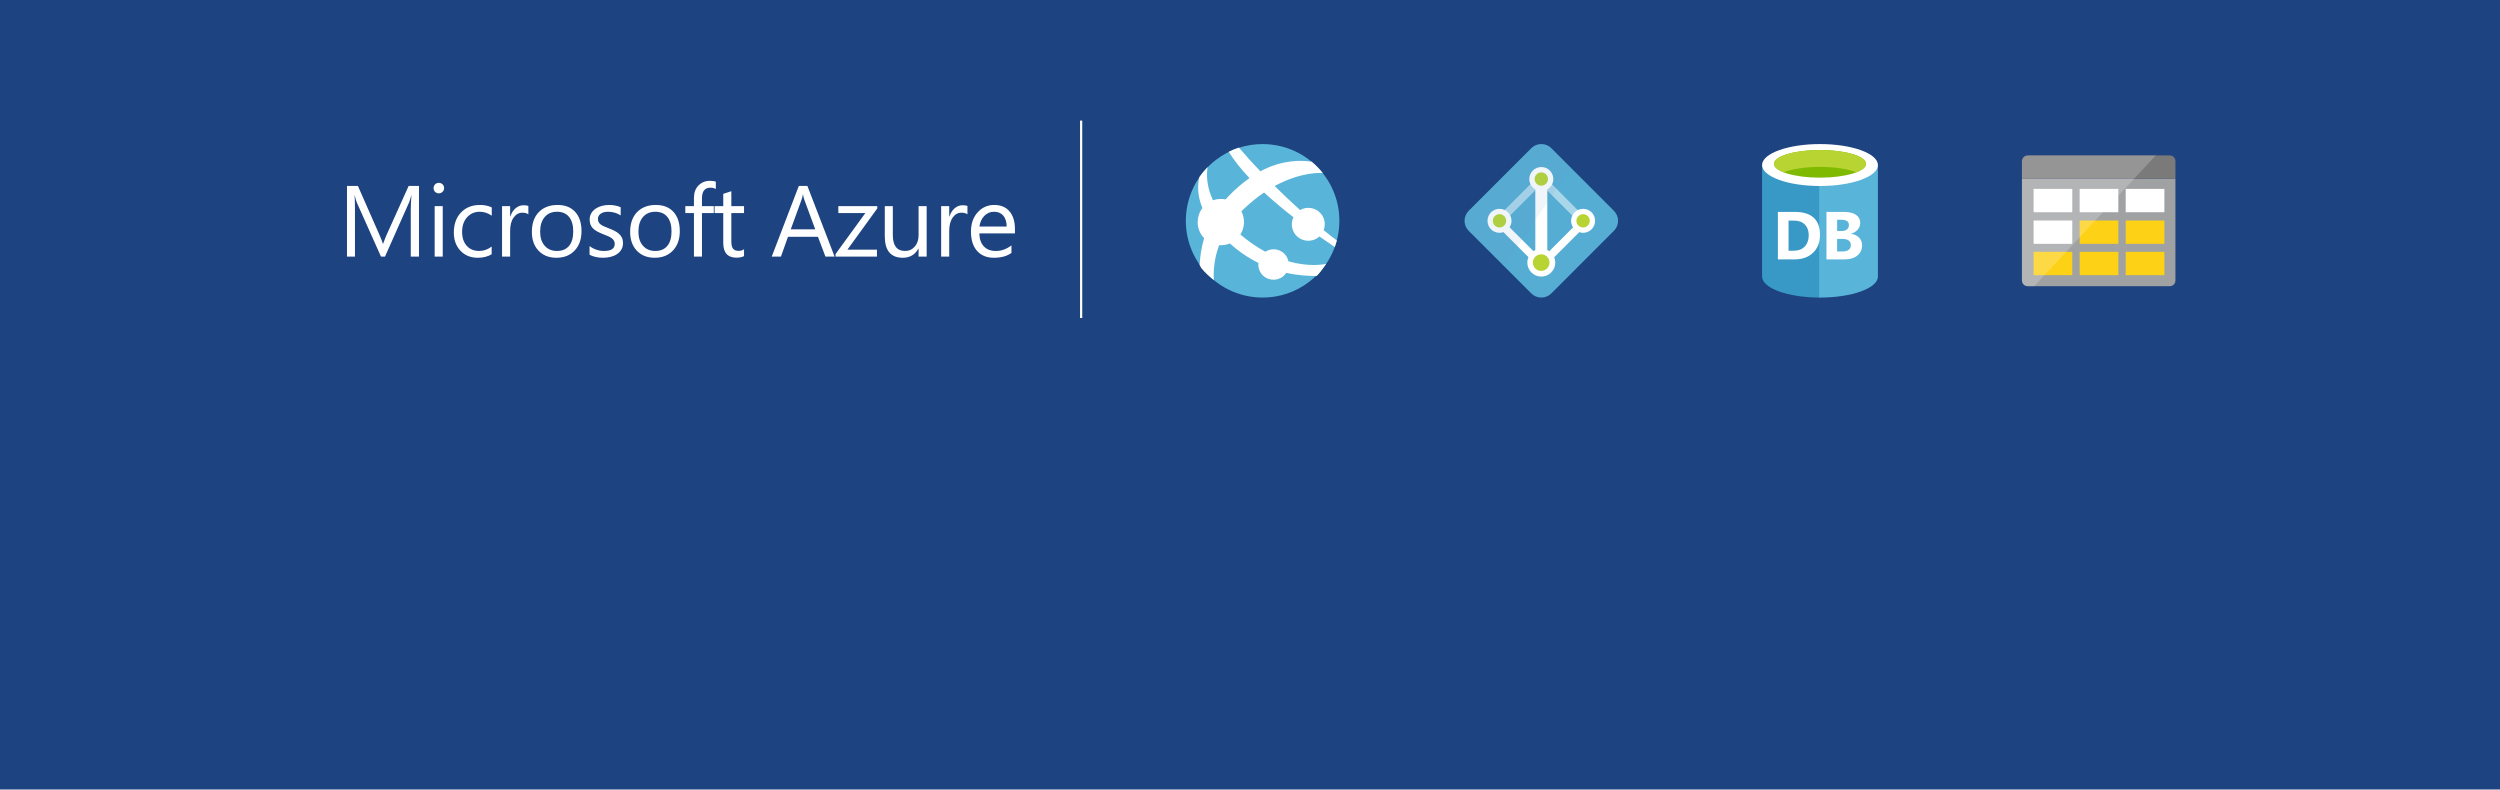
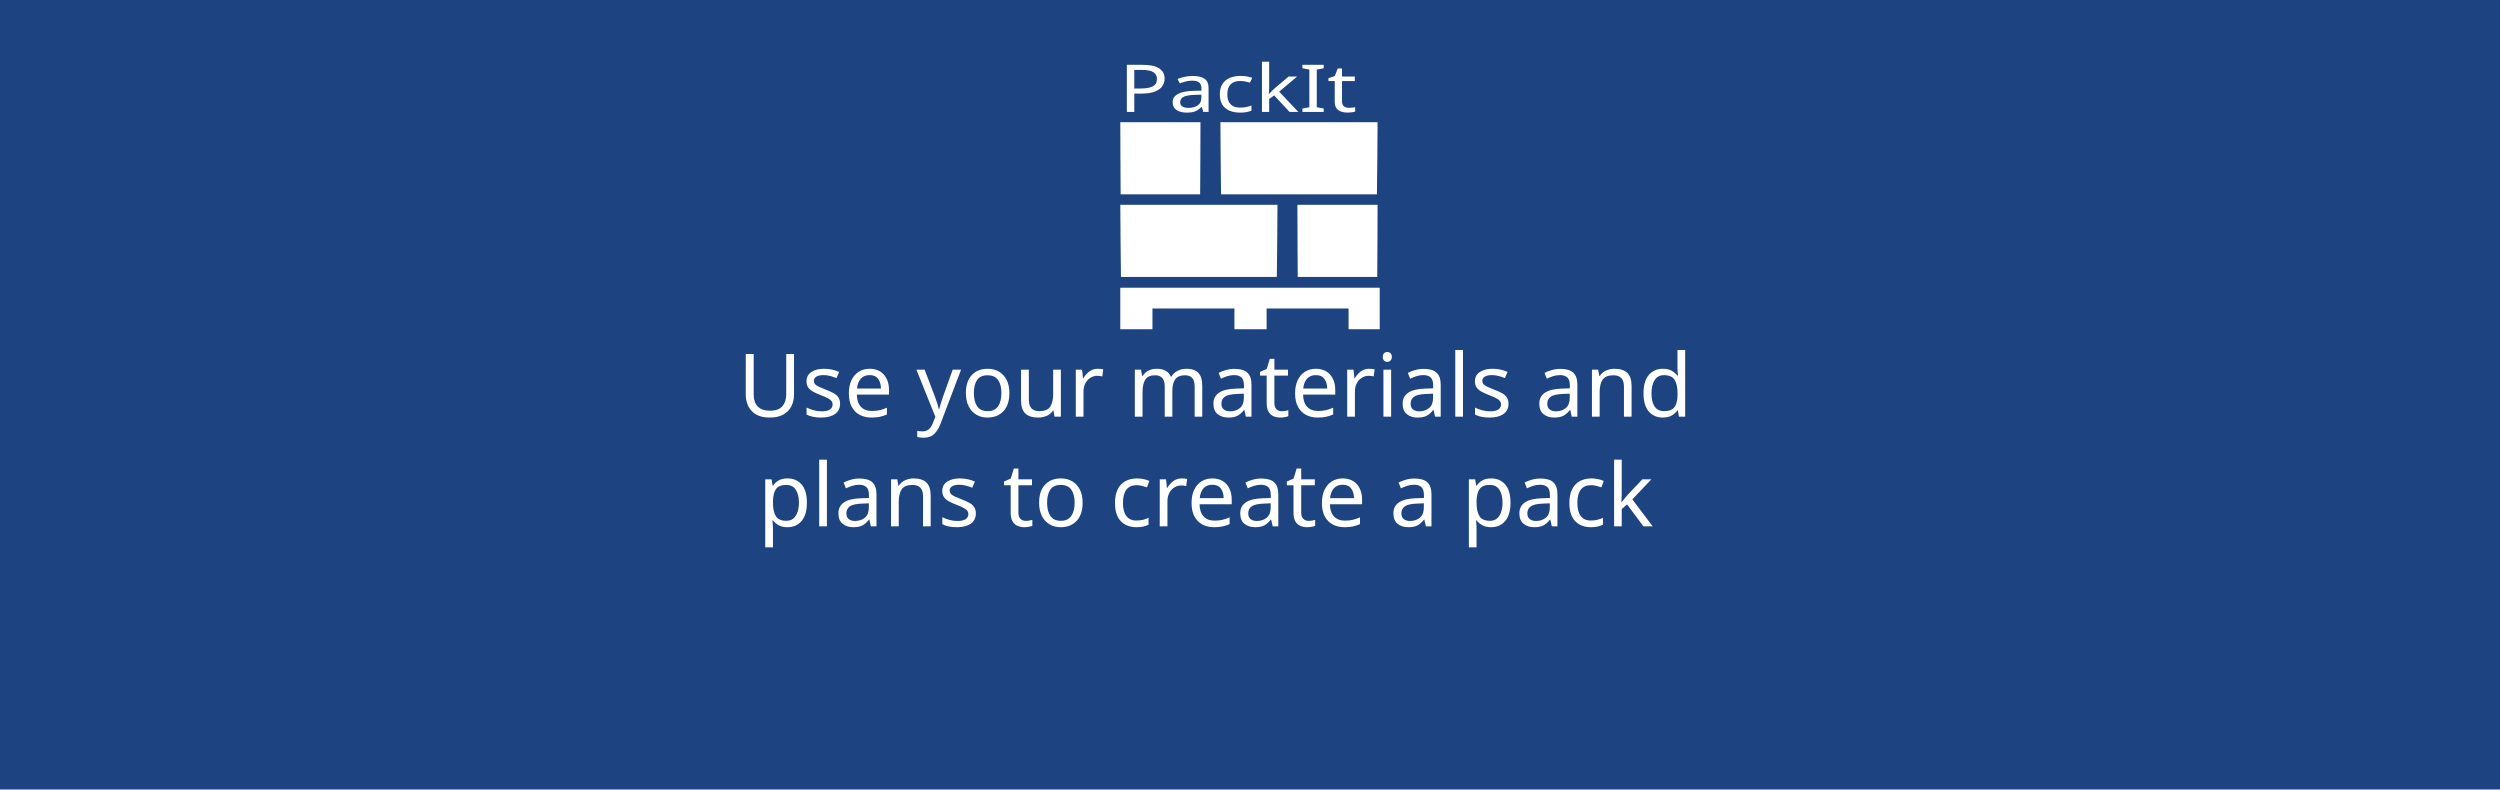
- <svg xmlns="http://www.w3.org/2000/svg" viewBox="0 0 1140 360" enable-background="new 0 0 1140 360">
-   <path fill="#1D4380" d="M0 0h1140v360h-1140v-360z" />
-   <path fill="#fff" d="M191.061 117h-3.751v-21.607c0-1.707.104-3.796.314-6.267h-.09c-.359 1.453-.682 2.493-.966 3.122l-11.005 24.752h-1.842l-10.983-24.572c-.314-.719-.637-1.819-.966-3.302h-.09c.12 1.288.18 3.392.18 6.312v21.562h-3.639v-32.209h4.986l9.883 22.461c.764 1.722 1.258 3.01 1.482 3.863h.135c.644-1.767 1.16-3.084 1.55-3.953l10.085-22.371h4.717v32.209zm9.032-28.84c-.659 0-1.221-.225-1.685-.674-.464-.449-.696-1.018-.696-1.707 0-.688.232-1.261.696-1.718.464-.457 1.025-.685 1.685-.685.674 0 1.247.229 1.718.685.472.457.708 1.03.708 1.718 0 .659-.236 1.221-.708 1.685-.472.464-1.044.696-1.718.696zm1.797 28.84h-3.684v-23h3.684v23zm22.307-1.056c-1.767 1.063-3.863 1.595-6.289 1.595-3.279 0-5.926-1.067-7.94-3.201-2.014-2.134-3.021-4.9-3.021-8.299 0-3.788 1.085-6.832 3.257-9.13 2.171-2.298 5.068-3.448 8.692-3.448 2.021 0 3.803.375 5.346 1.123v3.773c-1.707-1.198-3.534-1.797-5.48-1.797-2.351 0-4.279.842-5.784 2.527s-2.257 3.897-2.257 6.637c0 2.695.708 4.822 2.123 6.379 1.415 1.558 3.313 2.336 5.694 2.336 2.006 0 3.893-.666 5.66-1.999v3.504zm16.736-18.215c-.644-.494-1.572-.741-2.785-.741-1.572 0-2.886.741-3.942 2.224s-1.583 3.504-1.583 6.064v11.724h-3.684v-23h3.684v4.739h.09c.524-1.617 1.325-2.878 2.403-3.785 1.078-.906 2.283-1.359 3.616-1.359.958 0 1.692.105 2.201.314v3.82zm12.783 19.81c-3.399 0-6.113-1.074-8.142-3.223-2.029-2.148-3.043-4.998-3.043-8.546 0-3.863 1.056-6.88 3.167-9.052 2.111-2.171 4.964-3.257 8.558-3.257 3.429 0 6.105 1.056 8.03 3.167 1.924 2.111 2.886 5.039 2.886 8.782 0 3.669-1.037 6.607-3.111 8.816-2.075 2.209-4.856 3.313-8.345 3.313zm.27-20.978c-2.366 0-4.238.805-5.615 2.415-1.378 1.61-2.066 3.83-2.066 6.66 0 2.726.696 4.874 2.089 6.446s3.257 2.358 5.593 2.358c2.381 0 4.211-.771 5.492-2.313 1.28-1.542 1.92-3.736 1.92-6.581 0-2.875-.64-5.091-1.92-6.648-1.282-1.559-3.112-2.337-5.493-2.337zm14.849 19.608v-3.953c2.006 1.482 4.215 2.224 6.626 2.224 3.234 0 4.852-1.078 4.852-3.234 0-.614-.139-1.134-.416-1.561-.277-.427-.651-.805-1.123-1.134-.472-.329-1.026-.625-1.662-.887-.637-.262-1.322-.535-2.055-.82-1.019-.404-1.913-.812-2.684-1.224-.771-.412-1.415-.876-1.932-1.393s-.906-1.104-1.168-1.763c-.262-.659-.393-1.43-.393-2.313 0-1.078.247-2.033.741-2.864s1.153-1.527 1.977-2.089c.823-.562 1.763-.984 2.819-1.269 1.056-.284 2.145-.427 3.268-.427 1.991 0 3.773.345 5.346 1.033v3.729c-1.692-1.108-3.639-1.662-5.84-1.662-.689 0-1.311.079-1.864.236-.554.157-1.03.378-1.426.663-.397.285-.704.625-.921 1.022-.217.397-.326.835-.326 1.314 0 .599.108 1.101.326 1.505.217.404.535.764.955 1.078.419.314.928.599 1.527.854.599.255 1.28.532 2.044.831 1.018.39 1.932.79 2.74 1.202.809.412 1.497.876 2.066 1.393.569.517 1.007 1.112 1.314 1.786.307.674.46 1.475.46 2.403 0 1.138-.251 2.126-.752 2.965-.502.839-1.172 1.535-2.01 2.089-.839.554-1.805.966-2.897 1.235-1.093.27-2.239.404-3.437.404-2.366-.003-4.418-.46-6.155-1.373zm29.697 1.37c-3.399 0-6.113-1.074-8.142-3.223-2.029-2.148-3.043-4.998-3.043-8.546 0-3.863 1.056-6.88 3.167-9.052 2.111-2.171 4.964-3.257 8.558-3.257 3.429 0 6.105 1.056 8.03 3.167 1.924 2.111 2.886 5.039 2.886 8.782 0 3.669-1.037 6.607-3.111 8.816-2.075 2.209-4.856 3.313-8.345 3.313zm.27-20.978c-2.366 0-4.238.805-5.615 2.415-1.378 1.61-2.066 3.83-2.066 6.66 0 2.726.696 4.874 2.089 6.446s3.257 2.358 5.593 2.358c2.381 0 4.211-.771 5.492-2.313 1.28-1.542 1.92-3.736 1.92-6.581 0-2.875-.64-5.091-1.92-6.648-1.282-1.559-3.112-2.337-5.493-2.337zm27.607-10.377c-.719-.404-1.535-.606-2.448-.606-2.576 0-3.863 1.625-3.863 4.874v3.548h5.391v3.145h-5.391v19.855h-3.661v-19.855h-3.931v-3.145h3.931v-3.729c0-2.411.696-4.316 2.089-5.716 1.393-1.4 3.129-2.1 5.211-2.1 1.123 0 2.014.135 2.673.404v3.325zm12.873 30.591c-.869.479-2.014.719-3.437.719-4.028 0-6.042-2.246-6.042-6.738v-13.611h-3.953v-3.145h3.953v-5.615l3.684-1.19v6.805h5.795v3.145h-5.795v12.96c0 1.542.262 2.643.786 3.302.524.659 1.393.988 2.605.988.928 0 1.729-.254 2.403-.764v3.144zm41.29.225h-4.178l-3.414-9.029h-13.656l-3.212 9.029h-4.2l12.354-32.209h3.908l12.398 32.209zm-8.827-12.421l-5.054-13.724c-.165-.449-.33-1.168-.494-2.156h-.09c-.15.914-.322 1.632-.517 2.156l-5.009 13.724h11.164zm28.281-9.523l-13.611 18.8h13.477v3.144h-18.89v-1.146l13.611-18.71h-12.331v-3.144h17.744v1.056zm22.531 21.944h-3.684v-3.639h-.09c-1.527 2.785-3.894 4.178-7.098 4.178-5.48 0-8.221-3.264-8.221-9.793v-13.746h3.661v13.162c0 4.852 1.856 7.277 5.57 7.277 1.797 0 3.275-.663 4.436-1.988 1.16-1.325 1.741-3.058 1.741-5.2v-13.251h3.684v23zm18.601-19.271c-.644-.494-1.572-.741-2.785-.741-1.572 0-2.886.741-3.942 2.224s-1.583 3.504-1.583 6.064v11.724h-3.684v-23h3.684v4.739h.09c.524-1.617 1.325-2.878 2.403-3.785 1.078-.906 2.283-1.359 3.616-1.359.958 0 1.692.105 2.201.314v3.82zm21.655 8.692h-16.239c.06 2.561.749 4.537 2.066 5.93 1.317 1.393 3.129 2.089 5.436 2.089 2.59 0 4.971-.854 7.143-2.561v3.459c-2.021 1.468-4.694 2.201-8.019 2.201-3.25 0-5.803-1.044-7.659-3.133-1.857-2.089-2.785-5.027-2.785-8.816 0-3.579 1.014-6.495 3.043-8.749 2.029-2.253 4.548-3.38 7.558-3.38s5.338.974 6.985 2.92c1.647 1.947 2.471 4.649 2.471 8.108v1.932zm-3.773-3.122c-.015-2.126-.528-3.781-1.539-4.964-1.011-1.183-2.415-1.774-4.211-1.774-1.737 0-3.212.622-4.425 1.864-1.213 1.243-1.962 2.868-2.246 4.874h12.421zm34.46-48.299h-1v90h1v-90z" />
-   <path fill="#59B4D9" d="M597.026 128.479c-6.343 4.851-13.817 7.213-21.238 7.213-10.53 0-20.943-4.727-27.824-13.727-11.757-15.35-8.855-37.302 6.522-49.064 6.342-4.88 13.824-7.209 21.235-7.209 10.53 0 20.945 4.727 27.824 13.735 11.76 15.345 8.83 37.302-6.519 49.052" />
-   <path fill="#fff" d="M590.595 106.829c2.543 3.316 7.262 3.915 10.56 1.406.172-.132.305-.291.462-.433 3.373 2.376 5.716 3.945 7.036 4.844.391-1.012.661-1.984.938-2.999-1.395-1.038-3.281-2.49-6.007-4.699.895-2.352.612-5.097-1.022-7.241-2.337-3.025-6.478-3.793-9.712-1.928-3.565-3.198-7.482-6.864-11.613-10.968 12.834-6.902 21.951-5.891 21.951-5.891-1.522-1.941-3.228-3.641-5.049-5.177-5.412-.836-13.819-.742-23.425 4.367l-.003-.004h-.001c-3.201-3.351-6.459-6.943-9.778-10.799-1.588.508-3.139 1.137-4.638 1.886 2.449 4.008 5.744 8.05 9.457 11.993l.024.024c-3.096 2.165-6.544 5.059-9.724 8.423-.406.433-.797.868-1.179 1.304-1.9-.398-3.898-.281-5.765.395-3.17-6.84-2.915-12.335-2.414-15.168-1.376 1.442-2.662 2.959-3.77 4.575-.828 3.382-1.063 8.259 1.379 14.136-2.827 3.7-2.96 8.946-.007 12.817.246.321.51.619.783.903-1.29 4.393-1.867 8.63-2.044 12.268l.661 1.255c1.679 2.154 3.788 3.968 5.825 5.612-.252-3.851.02-9.53 2.4-15.924 1.643.125 3.313-.134 4.877-.793.896.788 1.834 1.585 2.836 2.396 3.435 2.719 6.861 4.835 10.201 6.502-.174 1.699.252 3.464 1.355 4.926 2.359 3.047 6.728 3.616 9.778 1.287.634-.486 1.136-1.073 1.552-1.703 5.446 1.213 10.204 1.427 13.731 1.427.541 0 3.048-3.411 4.485-5.526-2.148.449-8.518 1.325-17.223-1.176-.21-.977-.612-1.927-1.257-2.773-2.211-2.899-6.254-3.526-9.267-1.587-3.026-1.641-6.195-3.698-9.463-6.287-.66-.522-1.292-1.043-1.903-1.566 1.997-3.146 2.21-7.179.445-10.572.401-.4.794-.802 1.22-1.2 3.236-3.023 6.28-5.443 9.128-7.385l-.33-.326.335.318-.003.001c4.37 4.041 9.004 7.871 13.392 11.293-1.162 2.461-.98 5.459.786 7.767z" />
-   <path fill="#55ADD3" d="M702.836 135.691c-1.725 0-3.349-.672-4.565-1.893l-28.544-28.543c-1.203-1.203-1.891-2.864-1.891-4.565 0-1.7.689-3.363 1.891-4.564l28.544-28.543c1.219-1.221 2.841-1.893 4.565-1.893 1.723 0 3.346.672 4.565 1.893l28.54 28.543c1.222 1.215 1.893 2.838 1.893 4.564s-.671 3.349-1.894 4.568l-28.538 28.54c-1.219 1.221-2.843 1.893-4.566 1.893" />
-   <path fill="#fff" d="M721.894 95.221c-3.024 0-5.474 2.45-5.474 5.472 0 1.109.335 2.138.903 3l-10.841 10.841c-.288-.202-.598-.37-.918-.522v-27.658c1.634-.946 2.745-2.694 2.745-4.718 0-3.023-2.45-5.472-5.474-5.472-3.021 0-5.471 2.45-5.471 5.472 0 2.024 1.112 3.772 2.744 4.718v27.658c-.307.146-.608.302-.885.494l-10.854-10.854c.552-.854.879-1.866.879-2.958 0-3.023-2.45-5.472-5.471-5.472-3.024 0-5.474 2.45-5.474 5.472 0 3.023 2.45 5.472 5.474 5.472.627 0 1.221-.127 1.784-.322l11.41 11.41c-.328.767-.51 1.61-.51 2.496 0 3.518 2.853 6.371 6.371 6.371 3.52 0 6.371-2.853 6.371-6.371 0-.869-.176-1.697-.491-2.451l11.442-11.441c.549.185 1.126.308 1.737.308 3.021 0 5.471-2.45 5.471-5.472 0-3.023-2.448-5.473-5.468-5.473z" />
-   <rect x="711.244" y="77.211" transform="matrix(.707 -.707 .707 .707 144.067 531.108)" opacity=".5" fill="#fff" enable-background="new" width="3.532" height="28.946" />
-   <rect x="678.208" y="89.936" transform="matrix(.707 -.707 .707 .707 138.038 516.659)" opacity=".5" fill="#fff" enable-background="new" width="28.947" height="3.533" />
-   <path fill="#B8D432" d="M706.566 119.75c0 2.094-1.7 3.793-3.794 3.793-2.096 0-3.793-1.698-3.793-3.793s1.697-3.793 3.793-3.793c2.093 0 3.794 1.699 3.794 3.793" />
-   <path fill="#B8D432" d="M705.878 81.636c0 1.681-1.362 3.044-3.044 3.044-1.681 0-3.044-1.362-3.044-3.044s1.362-3.044 3.044-3.044 3.044 1.362 3.044 3.044" />
-   <path fill="#B8D432" d="M686.823 100.692c0 1.681-1.365 3.044-3.044 3.044-1.681 0-3.044-1.362-3.044-3.044s1.362-3.044 3.044-3.044c1.679.001 3.044 1.363 3.044 3.044" />
-   <path fill="#B8D432" d="M724.937 100.692c0 1.681-1.365 3.044-3.045 3.044s-3.044-1.362-3.044-3.044 1.364-3.044 3.044-3.044c1.68.001 3.045 1.363 3.045 3.044" />
-   <path opacity=".1" fill="#69c" enable-background="new" d="M707.401 67.584c-1.219-1.221-2.841-1.893-4.565-1.893-1.723 0-3.345.672-4.564 1.893l-28.544 28.543c-1.204 1.201-1.893 2.864-1.893 4.564 0 1.701.689 3.364 1.893 4.565l16.16 16.161 30.4-44.948-8.887-8.885z" />
-   <path fill="#3999C6" d="M803.512 75.254v50.873c0 5.282 11.823 9.564 26.405 9.564v-60.437h-26.405z" />
-   <path fill="#59B4D9" d="M829.555 135.69h.362c14.582 0 26.405-4.28 26.405-9.563v-50.873h-26.767v60.436z" />
-   <path fill="#fff" d="M856.322 75.254c0 5.282-11.823 9.563-26.405 9.563s-26.405-4.281-26.405-9.563 11.823-9.563 26.405-9.563 26.405 4.282 26.405 9.563" />
-   <path fill="#7FBA00" d="M850.924 74.703c0 3.487-9.405 6.31-21.006 6.31s-21.008-2.823-21.008-6.31c0-3.485 9.406-6.31 21.008-6.31 11.601 0 21.006 2.825 21.006 6.31" />
-   <path fill="#B8D432" d="M846.523 78.559c2.75-1.066 4.402-2.402 4.402-3.853 0-3.487-9.405-6.311-21.008-6.311-11.601 0-21.007 2.825-21.007 6.311 0 1.451 1.653 2.787 4.402 3.853 3.84-1.491 9.842-2.453 16.604-2.453 6.765.001 12.764.963 16.607 2.453" />
-   <path fill="#fff" d="M846.983 116.504c-1.413 1.178-3.328 1.769-5.815 1.769h-8.298v-21.643h7.871c2.478 0 4.377.452 5.683 1.389 1.223.879 1.836 2.109 1.836 3.68 0 1.252-.447 2.317-1.358 3.254-.776.775-1.709 1.31-2.858 1.624v.051c1.543.19 2.802.778 3.74 1.765.878.937 1.33 2.086 1.33 3.415.005 1.979-.716 3.529-2.131 4.696m-20.223-1.275c-2.077 2.031-4.88 3.044-8.378 3.044h-7.661v-21.643h7.661c7.685 0 11.528 3.498 11.528 10.538 0 3.365-1.039 6.059-3.15 8.061" />
-   <path fill="#3999C6" d="M817.982 100.58h-2.401v13.741h2.429c2.134 0 3.788-.668 5.012-1.948 1.172-1.281 1.765-2.988 1.765-5.148 0-2.027-.593-3.625-1.738-4.808-1.201-1.223-2.882-1.837-5.067-1.837" />
-   <path fill="#59B4D9" d="M842.233 104.613c.586-.51.879-1.178.879-2.006 0-1.605-1.172-2.403-3.55-2.403h-1.834v5.128h2.16c.987 0 1.787-.247 2.345-.719" />
-   <path fill="#59B4D9" d="M843.035 109.703c-.642-.478-1.516-.747-2.644-.747h-2.667v5.708h2.641c1.123 0 2.027-.266 2.695-.8.613-.535.931-1.224.931-2.134.006-.854-.314-1.548-.956-2.027" />
-   <path fill="#A0A1A2" d="M922 127.851c0 1.4.98 2.66 2.66 2.66h64.68c1.4 0 2.66-.98 2.66-2.66v-46.34h-70v46.34z" />
-   <path fill="#7A7A7A" d="M989.34 70.871h-64.68c-1.68 0-2.66 1.26-2.66 2.66v7.98h70v-7.98c0-1.4-.98-2.66-2.66-2.66" />
-   <rect x="948.32" y="86.131" fill="#fff" width="17.64" height="10.64" />
-   <rect x="948.32" y="100.551" fill="#FCD116" width="17.64" height="10.64" />
-   <rect x="969.32" y="100.551" fill="#FCD116" width="17.64" height="10.64" />
-   <rect x="969.32" y="86.131" fill="#fff" width="17.64" height="10.64" />
-   <rect x="927.32" y="86.131" fill="#fff" width="17.64" height="10.64" />
-   <rect x="927.32" y="100.551" fill="#fff" width="17.64" height="10.64" />
-   <rect x="927.32" y="114.831" fill="#FCD116" width="17.64" height="10.64" />
-   <rect x="948.32" y="114.831" fill="#FCD116" width="17.64" height="10.64" />
-   <rect x="969.32" y="114.831" fill="#FCD116" width="17.64" height="10.64" />
-   <path opacity=".2" fill="#fff" enable-background="new" d="M924.66 70.871c-1.26 0-2.66 1.26-2.66 2.66v54.32c0 1.4 1.4 2.66 2.66 2.66h2.94l55.44-59.64h-58.38z" />
+ <svg xmlns="http://www.w3.org/2000/svg" viewBox="0 0 1140 360">
+   <path d="M0 0h1140v360H0V0z" fill="#1D4380" />
+   <text style="line-height:1.25" x="336.475" y="141.172" font-weight="400" font-size="40" letter-spacing="0" word-spacing="0" font-family="sans-serif" fill="#fff">
+     <tspan x="336.475" y="190">Use your materials and</tspan>
+   </text>
+   <text style="line-height:1.25" x="345.547" y="141.172" font-weight="400" font-size="40" letter-spacing="0" word-spacing="0" font-family="sans-serif" fill="#fff">
+     <tspan x="345.547" y="240">plans to create a pack</tspan>
+   </text>
+   <g fill="#fff">
+     <path d="M510.974 109.813l.179 16.466h71.077l.18-16.466.118-16.419h-71.673z" stroke-width="1.124" />
+     <path d="M510.855 140.668v9.463h14.667v-9.462h37.38v9.462h14.668v-9.462h37.38v9.462h14.195v-18.927h-118.29z" />
+     <path d="M591.673 109.813l.091 16.466h36.262l.092-16.466.06-16.419h-36.566zm-80.757-37.66l.091 16.466h36.262l.091-16.466.061-16.419h-36.566z" stroke-width=".802" />
+     <path d="M556.624 72.153l.179 16.466h71.077l.18-16.466.118-16.419h-71.673z" stroke-width="1.124" />
+     <text word-spacing="0" letter-spacing="0" font-size="33.689" font-weight="400" style="line-height:1.25" x="455.836" y="57.135" transform="scale(1.11924 .89346)" font-family="sans-serif" stroke-width=".774">
+       <tspan x="455.836" y="57.135">PackIt</tspan>
+     </text>
+   </g>
</svg>
